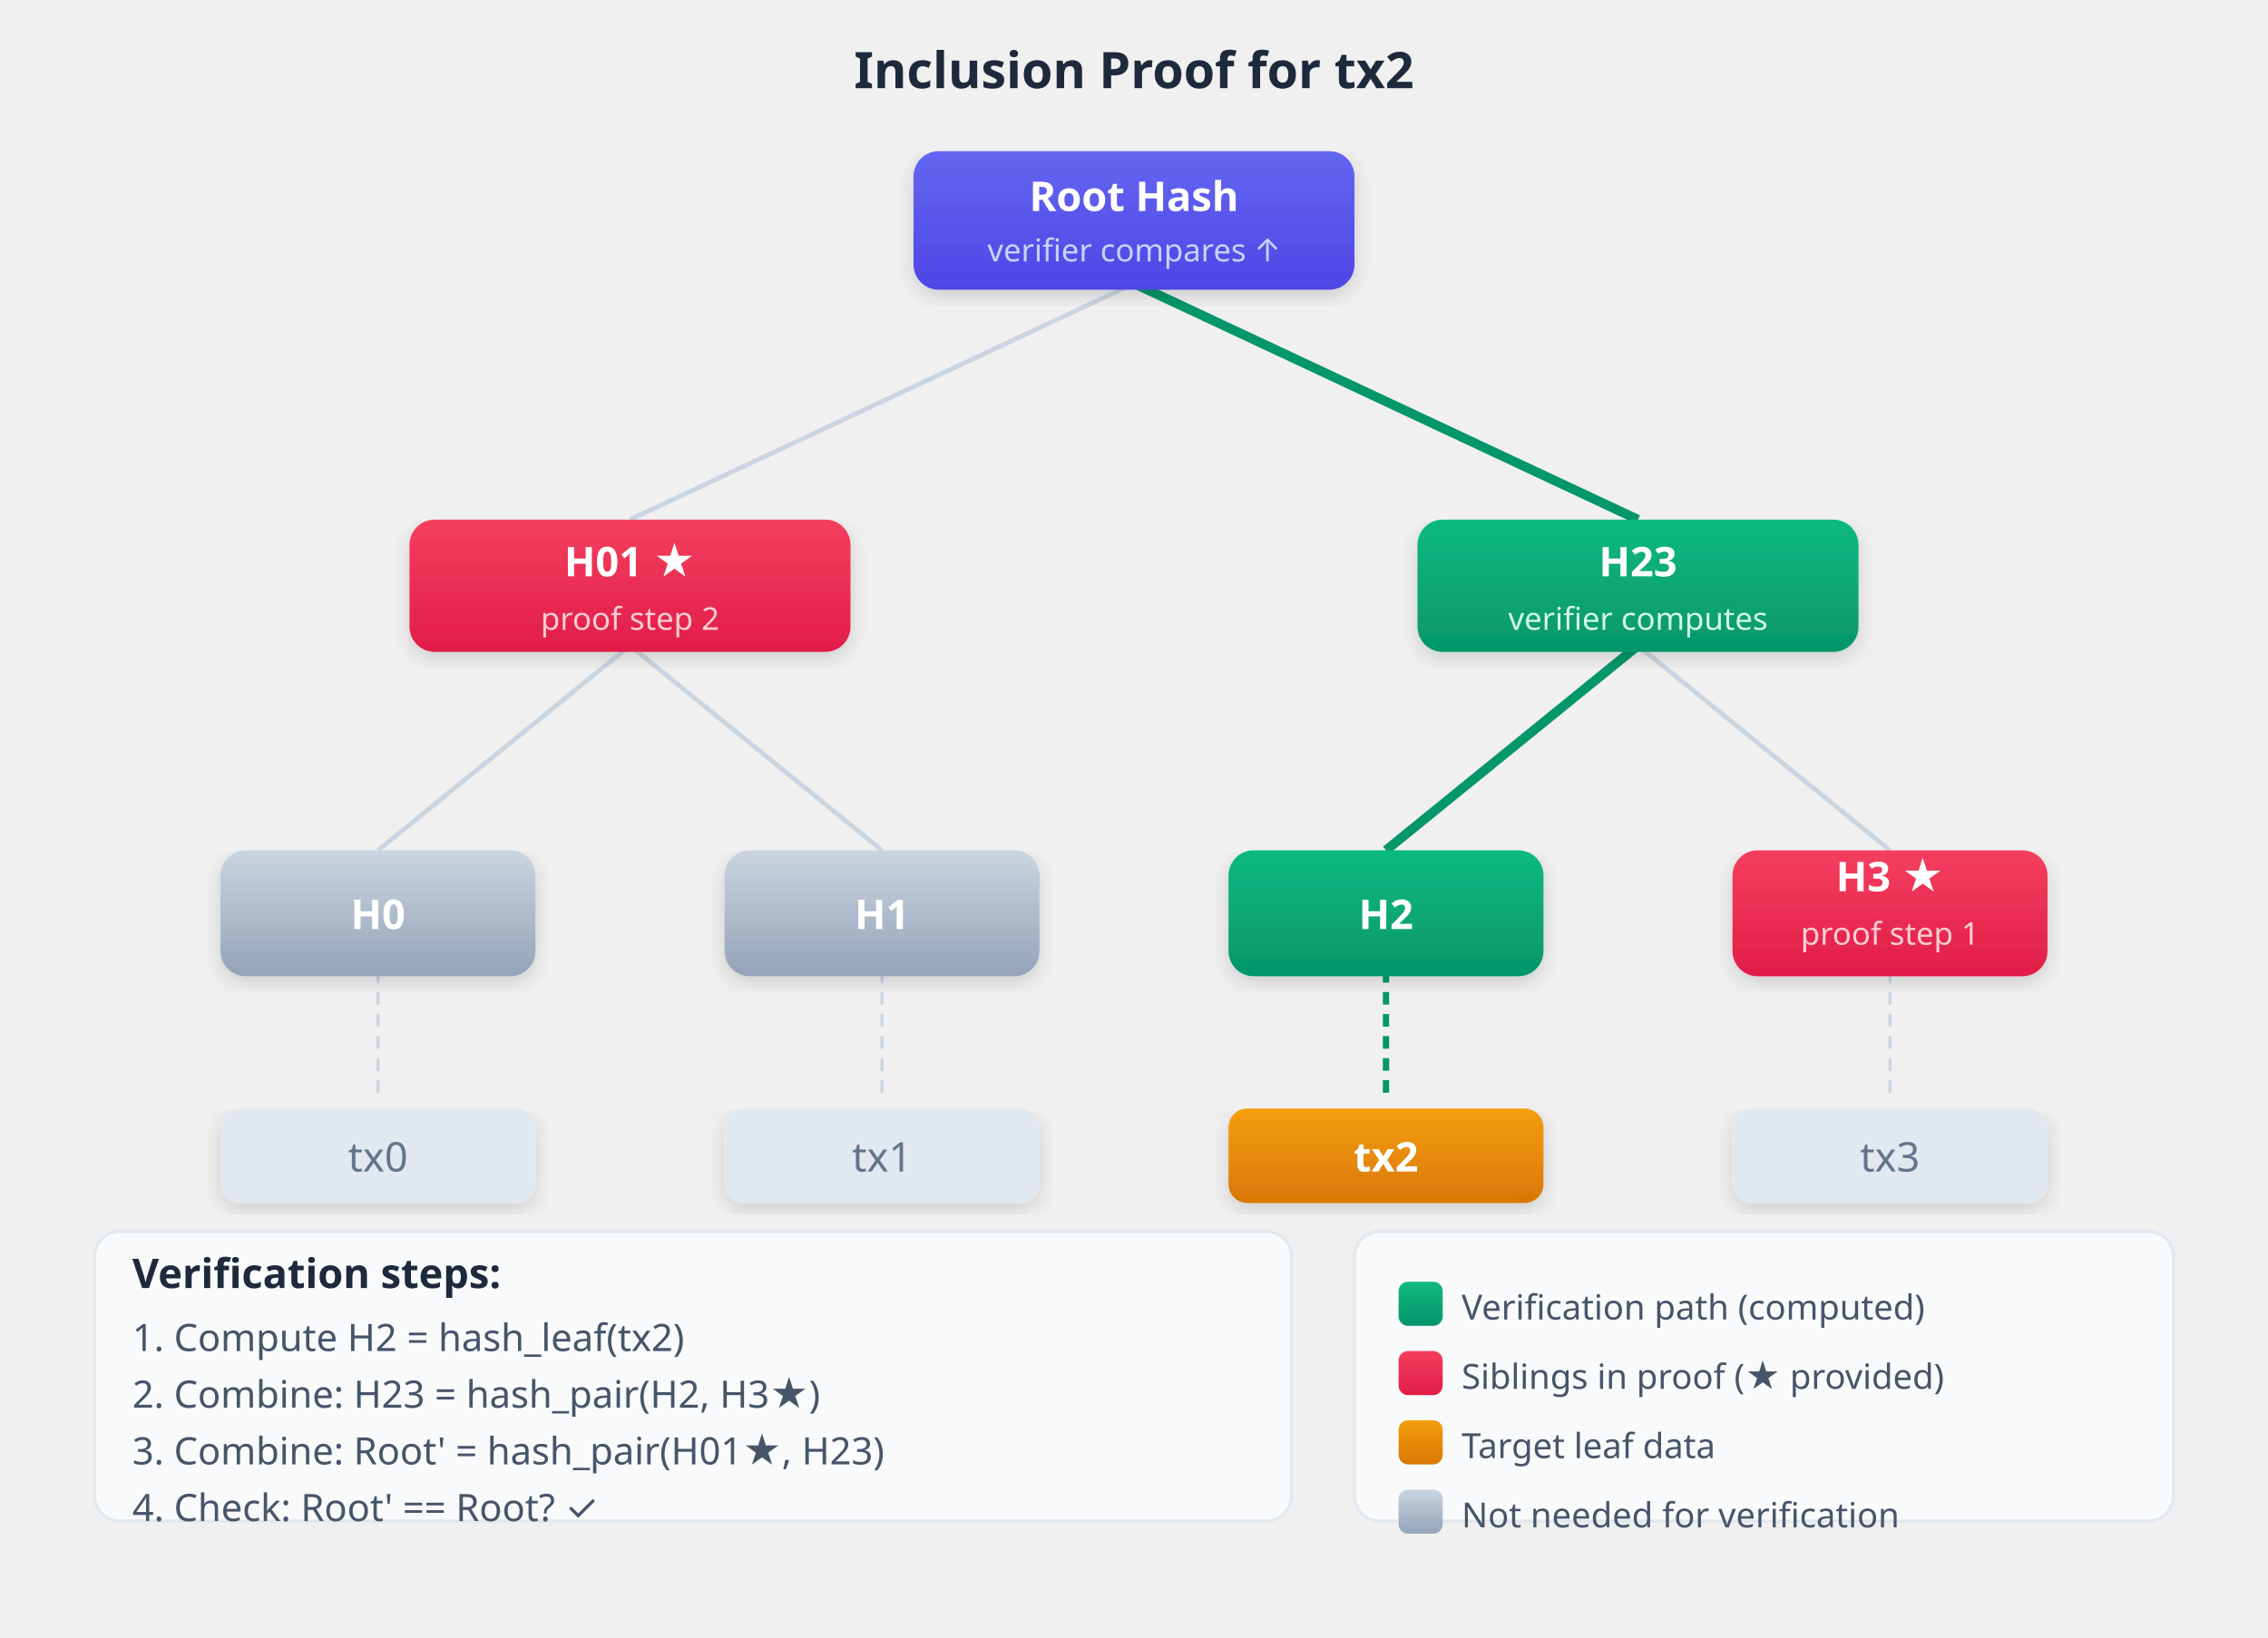
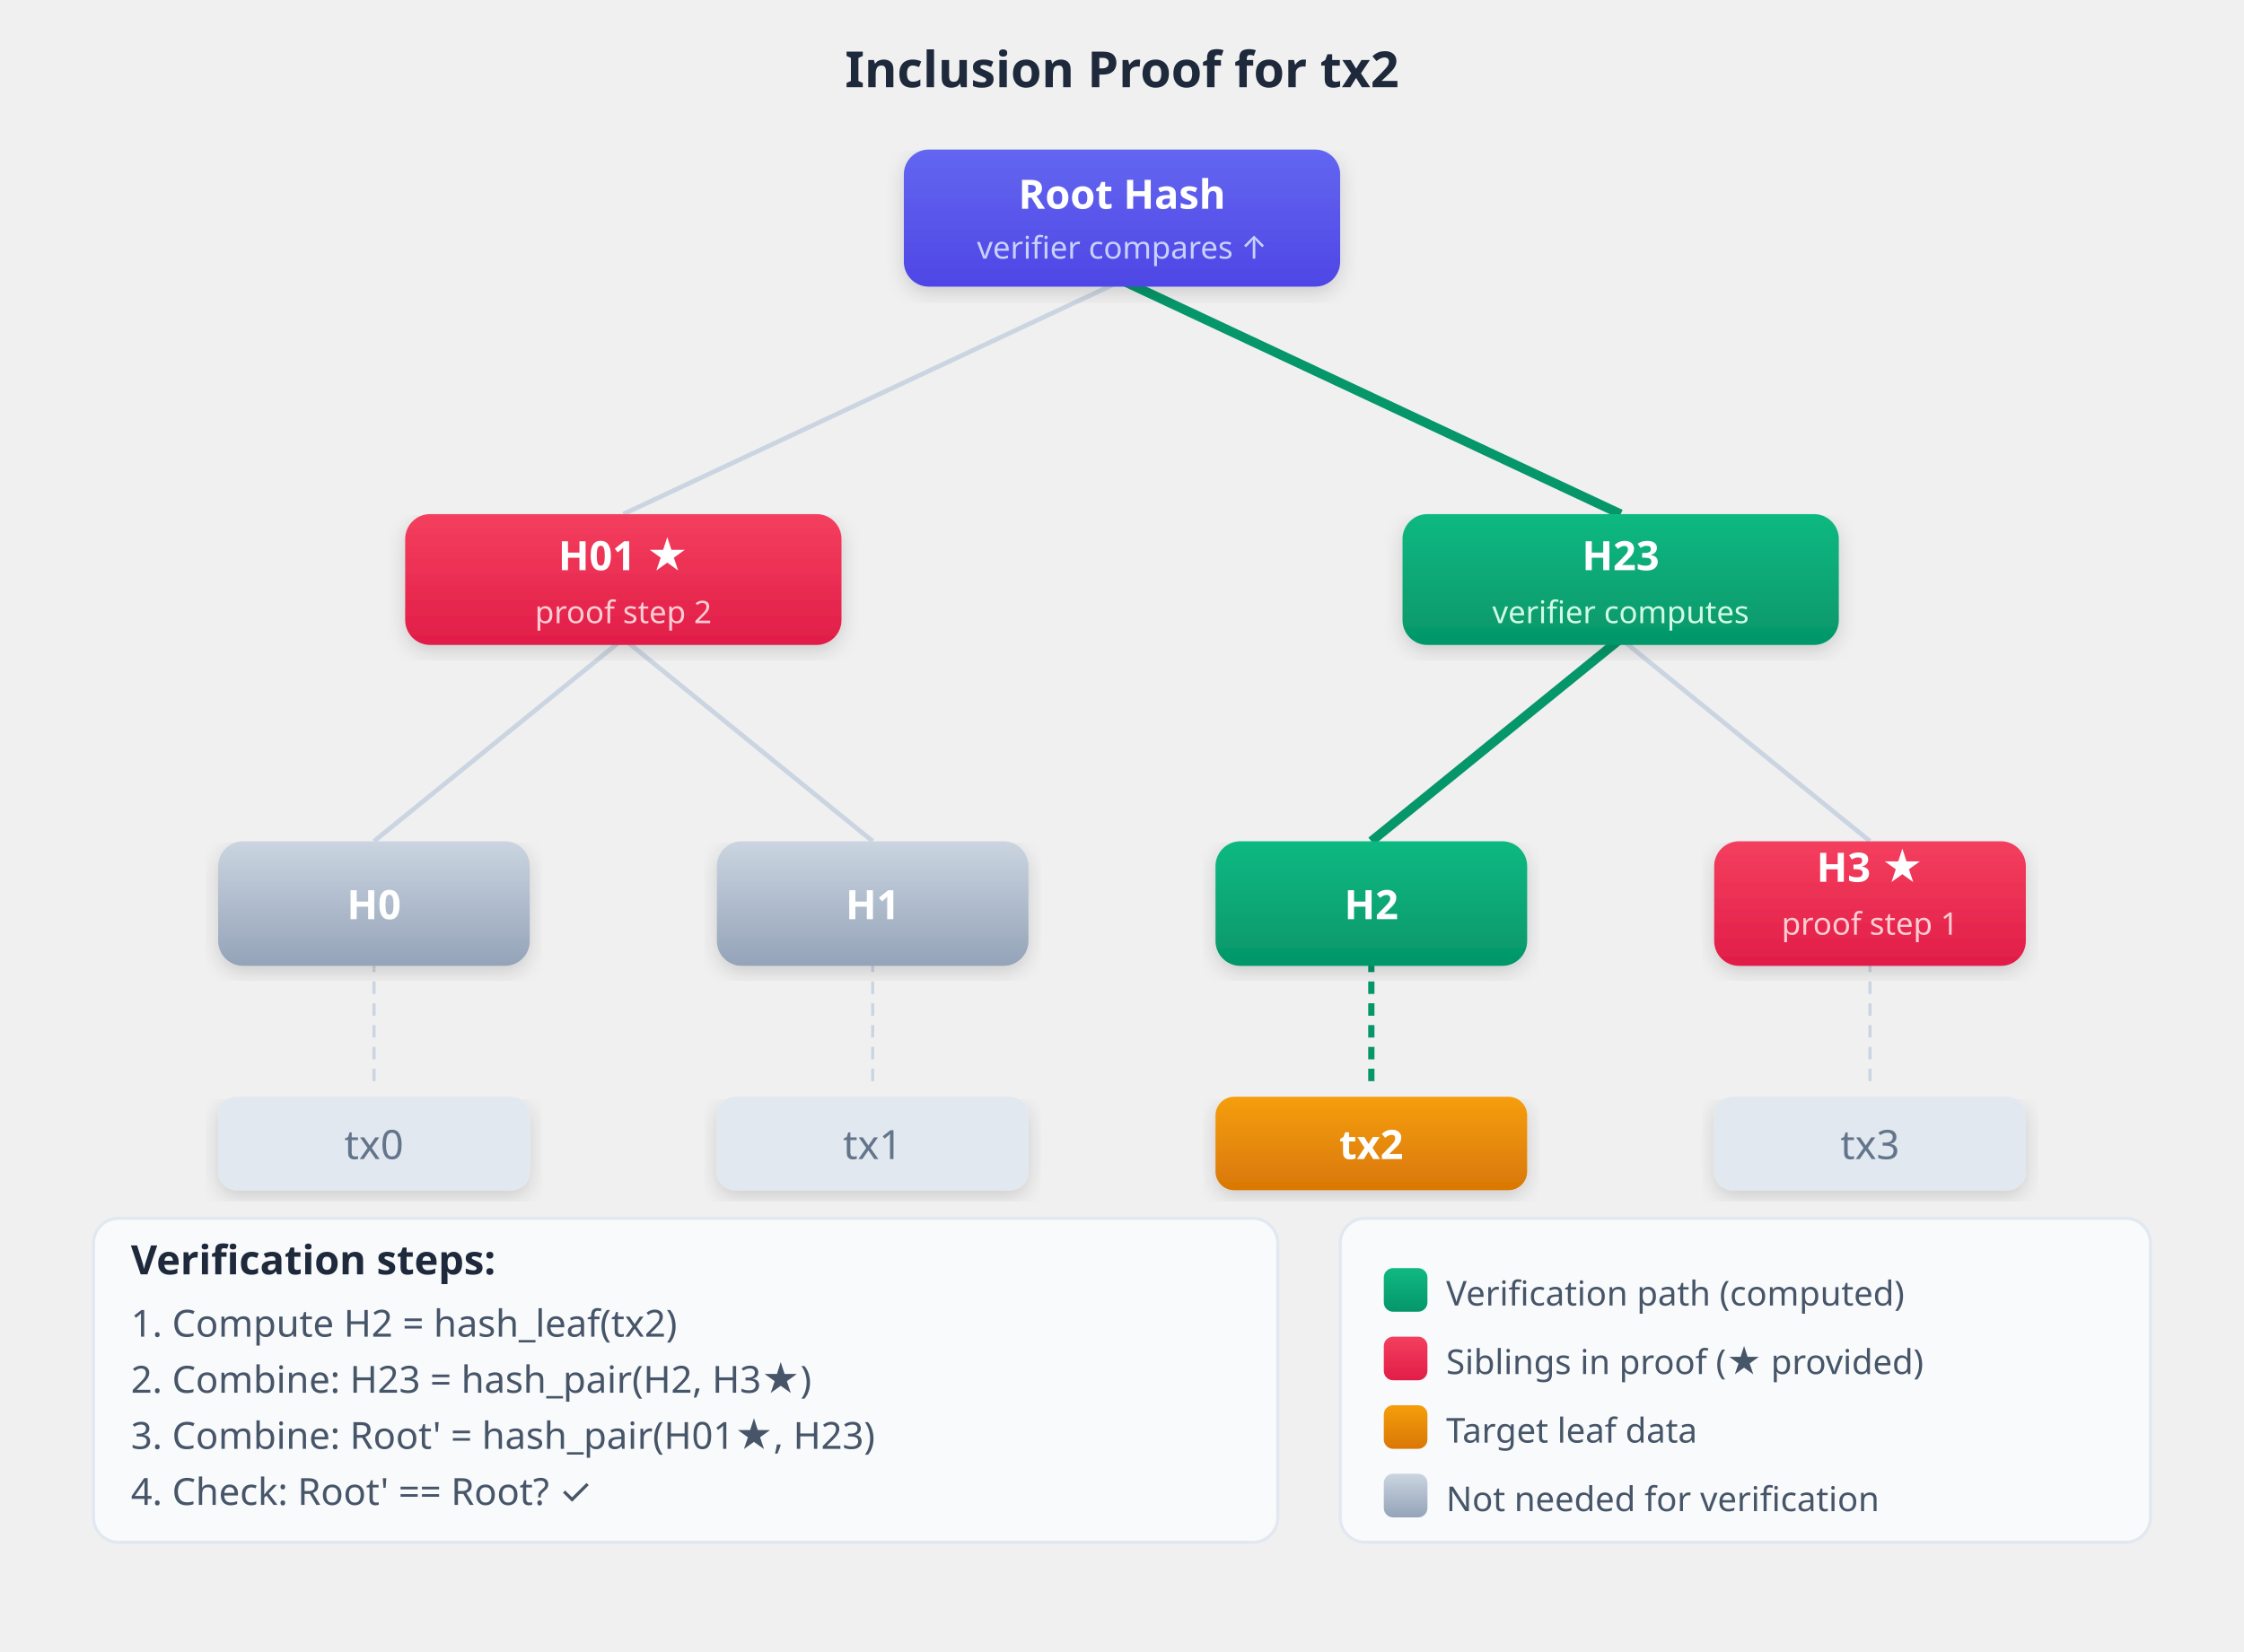
- <svg xmlns="http://www.w3.org/2000/svg" viewBox="0 0 720 520" font-family="'Segoe UI', system-ui, -apple-system, sans-serif" font-size="13">
+ <svg xmlns="http://www.w3.org/2000/svg" viewBox="0 0 720 530" font-family="'Segoe UI', system-ui, -apple-system, sans-serif" font-size="13">
  <defs>
    <linearGradient id="rootG" x1="0" y1="0" x2="0" y2="1">
      <stop offset="0%" stop-color="#6366f1" />
      <stop offset="100%" stop-color="#4f46e5" />
    </linearGradient>
    <linearGradient id="pathG" x1="0" y1="0" x2="0" y2="1">
      <stop offset="0%" stop-color="#10b981" />
      <stop offset="100%" stop-color="#059669" />
    </linearGradient>
    <linearGradient id="siblingG" x1="0" y1="0" x2="0" y2="1">
      <stop offset="0%" stop-color="#f43f5e" />
      <stop offset="100%" stop-color="#e11d48" />
    </linearGradient>
    <linearGradient id="dimG" x1="0" y1="0" x2="0" y2="1">
      <stop offset="0%" stop-color="#cbd5e1" />
      <stop offset="100%" stop-color="#94a3b8" />
    </linearGradient>
    <linearGradient id="targetG" x1="0" y1="0" x2="0" y2="1">
      <stop offset="0%" stop-color="#f59e0b" />
      <stop offset="100%" stop-color="#d97706" />
    </linearGradient>
    <filter id="sh" x="-4%" y="-4%" width="108%" height="116%">
      <feDropShadow dx="0" dy="2" stdDeviation="3" flood-opacity="0.15" />
    </filter>
  </defs>
  <text x="360" y="28" text-anchor="middle" font-size="16" font-weight="600" fill="#1e293b">Inclusion Proof for tx2</text>
  <g fill="none">
    <line x1="360" y1="90" x2="520" y2="165" stroke="#059669" stroke-width="3" />
    <line x1="520" y1="205" x2="440" y2="270" stroke="#059669" stroke-width="3" />
    <line x1="360" y1="90" x2="200" y2="165" stroke="#cbd5e1" stroke-width="1.5" />
    <line x1="200" y1="205" x2="120" y2="270" stroke="#cbd5e1" stroke-width="1.5" />
    <line x1="200" y1="205" x2="280" y2="270" stroke="#cbd5e1" stroke-width="1.5" />
    <line x1="520" y1="205" x2="600" y2="270" stroke="#cbd5e1" stroke-width="1.5" />
    <line x1="120" y1="308" x2="120" y2="348" stroke="#cbd5e1" stroke-width="1" stroke-dasharray="4,3" />
    <line x1="280" y1="308" x2="280" y2="348" stroke="#cbd5e1" stroke-width="1" stroke-dasharray="4,3" />
    <line x1="440" y1="308" x2="440" y2="348" stroke="#059669" stroke-width="2" stroke-dasharray="4,3" />
    <line x1="600" y1="308" x2="600" y2="348" stroke="#cbd5e1" stroke-width="1" stroke-dasharray="4,3" />
  </g>
  <g filter="url(#sh)">
    <rect x="290" y="48" width="140" height="44" rx="8" fill="url(#rootG)" />
    <text x="360" y="67" text-anchor="middle" fill="white" font-weight="600">Root Hash</text>
    <text x="360" y="83" text-anchor="middle" fill="#c7d2fe" font-size="10">verifier compares ↑</text>
  </g>
  <g filter="url(#sh)">
    <rect x="130" y="165" width="140" height="42" rx="8" fill="url(#siblingG)" />
    <text x="200" y="183" text-anchor="middle" fill="white" font-weight="600">H01 ★</text>
    <text x="200" y="200" text-anchor="middle" fill="#fecdd3" font-size="10">proof step 2</text>
  </g>
  <g filter="url(#sh)">
    <rect x="450" y="165" width="140" height="42" rx="8" fill="url(#pathG)" />
    <text x="520" y="183" text-anchor="middle" fill="white" font-weight="600">H23</text>
    <text x="520" y="200" text-anchor="middle" fill="#d1fae5" font-size="10">verifier computes</text>
  </g>
  <g filter="url(#sh)">
    <rect x="70" y="270" width="100" height="40" rx="8" fill="url(#dimG)" />
    <text x="120" y="295" text-anchor="middle" fill="white" font-weight="600">H0</text>
  </g>
  <g filter="url(#sh)">
    <rect x="230" y="270" width="100" height="40" rx="8" fill="url(#dimG)" />
    <text x="280" y="295" text-anchor="middle" fill="white" font-weight="600">H1</text>
  </g>
  <g filter="url(#sh)">
    <rect x="390" y="270" width="100" height="40" rx="8" fill="url(#pathG)" />
    <text x="440" y="295" text-anchor="middle" fill="white" font-weight="600">H2</text>
  </g>
  <g filter="url(#sh)">
    <rect x="550" y="270" width="100" height="40" rx="8" fill="url(#siblingG)" />
    <text x="600" y="283" text-anchor="middle" fill="white" font-weight="600">H3 ★</text>
    <text x="600" y="300" text-anchor="middle" fill="#fecdd3" font-size="10">proof step 1</text>
  </g>
  <g filter="url(#sh)">
    <rect x="70" y="352" width="100" height="30" rx="6" fill="#e2e8f0" />
    <text x="120" y="372" text-anchor="middle" fill="#64748b" font-weight="500">tx0</text>
  </g>
  <g filter="url(#sh)">
    <rect x="230" y="352" width="100" height="30" rx="6" fill="#e2e8f0" />
    <text x="280" y="372" text-anchor="middle" fill="#64748b" font-weight="500">tx1</text>
  </g>
  <g filter="url(#sh)">
    <rect x="390" y="352" width="100" height="30" rx="6" fill="url(#targetG)" />
    <text x="440" y="372" text-anchor="middle" fill="white" font-weight="700">tx2</text>
  </g>
  <g filter="url(#sh)">
    <rect x="550" y="352" width="100" height="30" rx="6" fill="#e2e8f0" />
    <text x="600" y="372" text-anchor="middle" fill="#64748b" font-weight="500">tx3</text>
  </g>
  <g transform="translate(30, 405)">
-     <rect x="0" y="-14" width="380" height="92" rx="8" fill="#f8fafc" stroke="#e2e8f0" stroke-width="1" />
+     <rect x="0" y="-14" width="380" height="104" rx="8" fill="#f8fafc" stroke="#e2e8f0" stroke-width="1" />
    <text x="12" y="4" fill="#1e293b" font-size="13" font-weight="600">Verification steps:</text>
    <text x="12" y="24" fill="#475569" font-size="12">1. Compute H2 = hash_leaf(tx2)</text>
    <text x="12" y="42" fill="#475569" font-size="12">2. Combine: H23 = hash_pair(H2, H3★)</text>
    <text x="12" y="60" fill="#475569" font-size="12">3. Combine: Root' = hash_pair(H01★, H23)</text>
    <text x="12" y="78" fill="#475569" font-size="12">4. Check: Root' == Root?  ✓</text>
  </g>
  <g transform="translate(440, 405)">
-     <rect x="-10" y="-14" width="260" height="92" rx="8" fill="#f8fafc" stroke="#e2e8f0" stroke-width="1" />
+     <rect x="-10" y="-14" width="260" height="104" rx="8" fill="#f8fafc" stroke="#e2e8f0" stroke-width="1" />
    <rect x="4" y="2" width="14" height="14" rx="3" fill="url(#pathG)" />
    <text x="24" y="14" fill="#475569" font-size="11">Verification path (computed)</text>
    <rect x="4" y="24" width="14" height="14" rx="3" fill="url(#siblingG)" />
    <text x="24" y="36" fill="#475569" font-size="11">Siblings in proof (★ provided)</text>
    <rect x="4" y="46" width="14" height="14" rx="3" fill="url(#targetG)" />
    <text x="24" y="58" fill="#475569" font-size="11">Target leaf data</text>
    <rect x="4" y="68" width="14" height="14" rx="3" fill="url(#dimG)" />
    <text x="24" y="80" fill="#475569" font-size="11">Not needed for verification</text>
  </g>
</svg>
